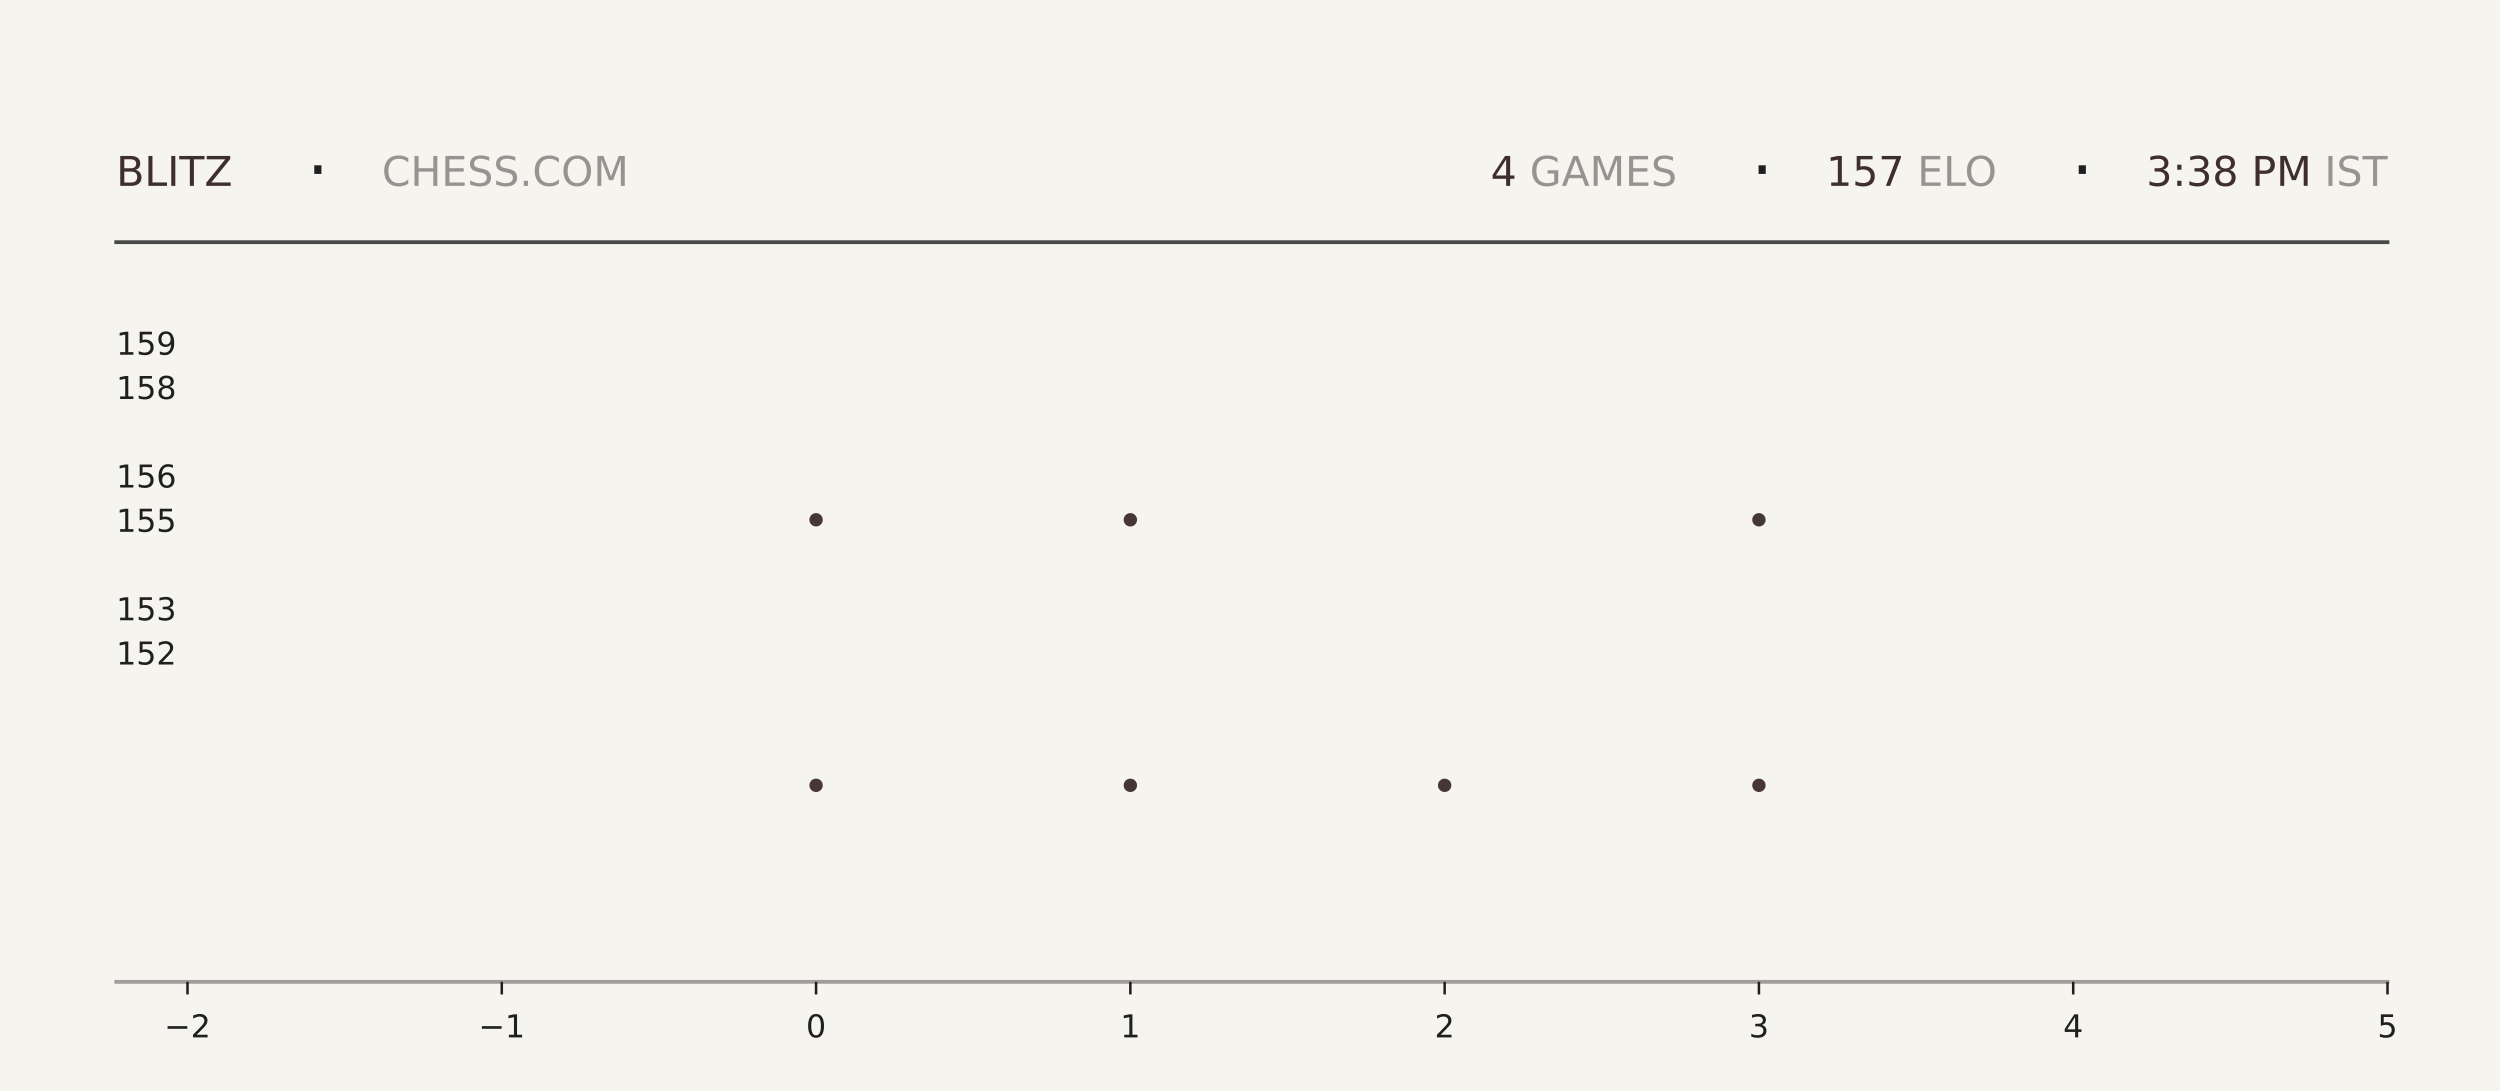
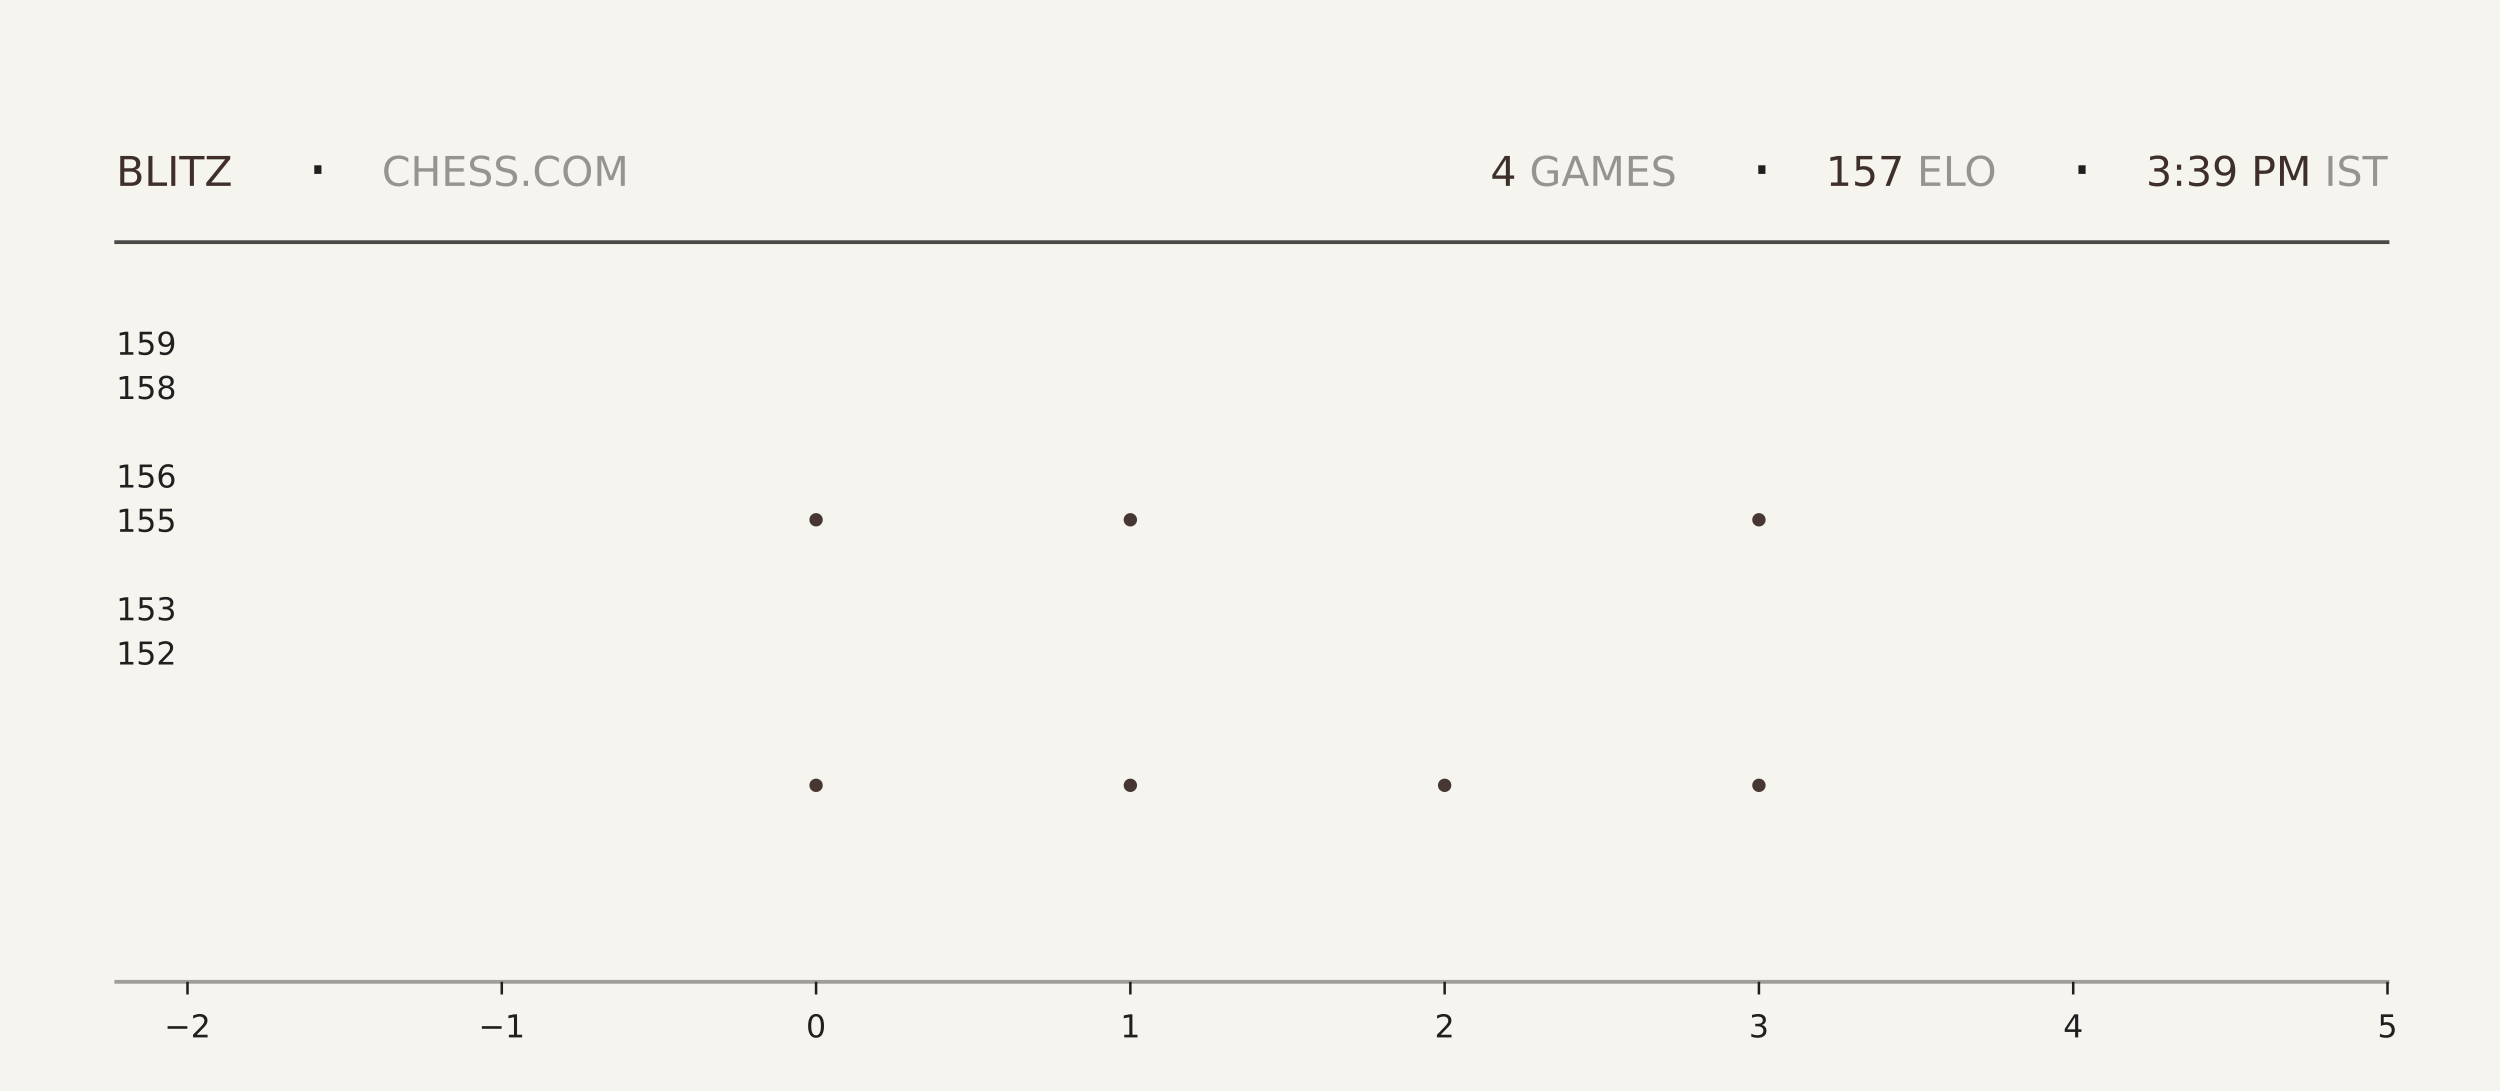
<svg xmlns="http://www.w3.org/2000/svg" xmlns:xlink="http://www.w3.org/1999/xlink" width="792pt" height="345.6pt" viewBox="0 0 792 345.6" version="1.1">
  <defs>
    <style type="text/css">*{stroke-linejoin: round; stroke-linecap: butt}</style>
  </defs>
  <g id="figure_1">
    <g id="patch_1">
      <path d="M 0 345.6  L 792 345.6  L 792 0  L 0 0  z " style="fill: #f6f4ef" />
    </g>
    <g id="axes_1">
      <g id="patch_2">
        <path d="M 59.4 311.04  L 756.36 311.04  L 756.36 103.68  L 59.4 103.68  z " style="fill: #f6f4ef" />
      </g>
      <g id="PathCollection_1">
        <defs>
-           <path id="m7d587a1d3e" d="M 0 2.121  C 0.563 2.121 1.102 1.898 1.5 1.5  C 1.898 1.102 2.121 0.563 2.121 0  C 2.121 -0.563 1.898 -1.102 1.5 -1.5  C 1.102 -1.898 0.563 -2.121 0 -2.121  C -0.563 -2.121 -1.102 -1.898 -1.5 -1.5  C -1.898 -1.102 -2.121 -0.563 -2.121 0  C -2.121 0.563 -1.898 1.102 -1.5 1.5  C -1.102 1.898 -0.563 2.121 0 2.121  z " />
-         </defs>
-         <g clip-path="url(#p1e9bd01dfe)">
-           <use xlink:href="#m7d587a1d3e" x="258.531" y="248.79" style="fill: #3e2f2a; fill-opacity: 0.95" />
-           <use xlink:href="#m7d587a1d3e" x="258.531" y="164.668" style="fill: #3e2f2a; fill-opacity: 0.95" />
+           <path id="m73bf22a20a" d="M 0 2.121  C 0.563 2.121 1.102 1.898 1.5 1.5  C 1.898 1.102 2.121 0.563 2.121 0  C 2.121 -0.563 1.898 -1.102 1.5 -1.5  C 1.102 -1.898 0.563 -2.121 0 -2.121  C -0.563 -2.121 -1.102 -1.898 -1.5 -1.5  C -1.898 -1.102 -2.121 -0.563 -2.121 0  C -2.121 0.563 -1.898 1.102 -1.5 1.5  C -1.102 1.898 -0.563 2.121 0 2.121  z " />
+         </defs>
+         <g clip-path="url(#pcc2eeef831)">
+           <use xlink:href="#m73bf22a20a" x="258.531" y="248.79" style="fill: #3e2f2a; fill-opacity: 0.95" />
+           <use xlink:href="#m73bf22a20a" x="258.531" y="164.668" style="fill: #3e2f2a; fill-opacity: 0.95" />
        </g>
      </g>
      <g id="PathCollection_2">
-         <g clip-path="url(#p1e9bd01dfe)">
-           <use xlink:href="#m7d587a1d3e" x="358.097" y="248.79" style="fill: #3e2f2a; fill-opacity: 0.95" />
-           <use xlink:href="#m7d587a1d3e" x="358.097" y="164.668" style="fill: #3e2f2a; fill-opacity: 0.95" />
-           <use xlink:href="#m7d587a1d3e" x="358.097" y="80.547" style="fill: #3e2f2a; fill-opacity: 0.95" />
+         <g clip-path="url(#pcc2eeef831)">
+           <use xlink:href="#m73bf22a20a" x="358.097" y="248.79" style="fill: #3e2f2a; fill-opacity: 0.95" />
+           <use xlink:href="#m73bf22a20a" x="358.097" y="164.668" style="fill: #3e2f2a; fill-opacity: 0.95" />
+           <use xlink:href="#m73bf22a20a" x="358.097" y="80.547" style="fill: #3e2f2a; fill-opacity: 0.95" />
        </g>
      </g>
      <g id="PathCollection_3">
-         <g clip-path="url(#p1e9bd01dfe)">
-           <use xlink:href="#m7d587a1d3e" x="457.663" y="248.79" style="fill: #3e2f2a; fill-opacity: 0.95" />
+         <g clip-path="url(#pcc2eeef831)">
+           <use xlink:href="#m73bf22a20a" x="457.663" y="248.79" style="fill: #3e2f2a; fill-opacity: 0.95" />
        </g>
      </g>
      <g id="PathCollection_4">
-         <g clip-path="url(#p1e9bd01dfe)">
-           <use xlink:href="#m7d587a1d3e" x="557.229" y="248.79" style="fill: #3e2f2a; fill-opacity: 0.95" />
-           <use xlink:href="#m7d587a1d3e" x="557.229" y="164.668" style="fill: #3e2f2a; fill-opacity: 0.95" />
-           <use xlink:href="#m7d587a1d3e" x="557.229" y="80.547" style="fill: #3e2f2a; fill-opacity: 0.95" />
+         <g clip-path="url(#pcc2eeef831)">
+           <use xlink:href="#m73bf22a20a" x="557.229" y="248.79" style="fill: #3e2f2a; fill-opacity: 0.95" />
+           <use xlink:href="#m73bf22a20a" x="557.229" y="164.668" style="fill: #3e2f2a; fill-opacity: 0.95" />
+           <use xlink:href="#m73bf22a20a" x="557.229" y="80.547" style="fill: #3e2f2a; fill-opacity: 0.95" />
        </g>
      </g>
      <g id="matplotlib.axis_1">
        <g id="xtick_1">
          <g id="line2d_1">
            <defs>
-               <path id="m1fd600100c" d="M 0 0  L 0 4  " style="stroke: #1f1f1f; stroke-width: 0.8" />
+               <path id="m52a943ad0c" d="M 0 0  L 0 4  " style="stroke: #1f1f1f; stroke-width: 0.8" />
            </defs>
            <g>
-               <use xlink:href="#m1fd600100c" x="59.4" y="311.04" style="fill: #1f1f1f; stroke: #1f1f1f; stroke-width: 0.8" />
+               <use xlink:href="#m52a943ad0c" x="59.4" y="311.04" style="fill: #1f1f1f; stroke: #1f1f1f; stroke-width: 0.8" />
            </g>
          </g>
          <g id="text_1">
            <g style="fill: #1f1f1f" transform="translate(52.02891 328.6384) scale(0.1 -0.1)">
              <defs>
                <path id="DejaVuSans-2212" d="M 678 2272  L 4684 2272  L 4684 1741  L 678 1741  L 678 2272  z " transform="scale(0.015625)" />
                <path id="DejaVuSans-32" d="M 1228 531  L 3431 531  L 3431 0  L 469 0  L 469 531  Q 828 903 1448 1529  Q 2069 2156 2228 2338  Q 2531 2678 2651 2914  Q 2772 3150 2772 3378  Q 2772 3750 2511 3984  Q 2250 4219 1831 4219  Q 1534 4219 1204 4116  Q 875 4013 500 3803  L 500 4441  Q 881 4594 1212 4672  Q 1544 4750 1819 4750  Q 2544 4750 2975 4387  Q 3406 4025 3406 3419  Q 3406 3131 3298 2873  Q 3191 2616 2906 2266  Q 2828 2175 2409 1742  Q 1991 1309 1228 531  z " transform="scale(0.015625)" />
              </defs>
              <use xlink:href="#DejaVuSans-2212" />
              <use xlink:href="#DejaVuSans-32" transform="translate(83.78906 0)" />
            </g>
          </g>
        </g>
        <g id="xtick_2">
          <g id="line2d_2">
            <g>
-               <use xlink:href="#m1fd600100c" x="158.966" y="311.04" style="fill: #1f1f1f; stroke: #1f1f1f; stroke-width: 0.8" />
+               <use xlink:href="#m52a943ad0c" x="158.966" y="311.04" style="fill: #1f1f1f; stroke: #1f1f1f; stroke-width: 0.8" />
            </g>
          </g>
          <g id="text_2">
            <g style="fill: #1f1f1f" transform="translate(151.5946 328.6384) scale(0.1 -0.1)">
              <defs>
                <path id="DejaVuSans-31" d="M 794 531  L 1825 531  L 1825 4091  L 703 3866  L 703 4441  L 1819 4666  L 2450 4666  L 2450 531  L 3481 531  L 3481 0  L 794 0  L 794 531  z " transform="scale(0.015625)" />
              </defs>
              <use xlink:href="#DejaVuSans-2212" />
              <use xlink:href="#DejaVuSans-31" transform="translate(83.78906 0)" />
            </g>
          </g>
        </g>
        <g id="xtick_3">
          <g id="line2d_3">
            <g>
-               <use xlink:href="#m1fd600100c" x="258.531" y="311.04" style="fill: #1f1f1f; stroke: #1f1f1f; stroke-width: 0.8" />
+               <use xlink:href="#m52a943ad0c" x="258.531" y="311.04" style="fill: #1f1f1f; stroke: #1f1f1f; stroke-width: 0.8" />
            </g>
          </g>
          <g id="text_3">
            <g style="fill: #1f1f1f" transform="translate(255.3502 328.6384) scale(0.1 -0.1)">
              <defs>
                <path id="DejaVuSans-30" d="M 2034 4250  Q 1547 4250 1301 3770  Q 1056 3291 1056 2328  Q 1056 1369 1301 889  Q 1547 409 2034 409  Q 2525 409 2770 889  Q 3016 1369 3016 2328  Q 3016 3291 2770 3770  Q 2525 4250 2034 4250  z M 2034 4750  Q 2819 4750 3233 4129  Q 3647 3509 3647 2328  Q 3647 1150 3233 529  Q 2819 -91 2034 -91  Q 1250 -91 836 529  Q 422 1150 422 2328  Q 422 3509 836 4129  Q 1250 4750 2034 4750  z " transform="scale(0.015625)" />
              </defs>
              <use xlink:href="#DejaVuSans-30" />
            </g>
          </g>
        </g>
        <g id="xtick_4">
          <g id="line2d_4">
            <g>
-               <use xlink:href="#m1fd600100c" x="358.097" y="311.04" style="fill: #1f1f1f; stroke: #1f1f1f; stroke-width: 0.8" />
+               <use xlink:href="#m52a943ad0c" x="358.097" y="311.04" style="fill: #1f1f1f; stroke: #1f1f1f; stroke-width: 0.8" />
            </g>
          </g>
          <g id="text_4">
            <g style="fill: #1f1f1f" transform="translate(354.9159 328.6384) scale(0.1 -0.1)">
              <use xlink:href="#DejaVuSans-31" />
            </g>
          </g>
        </g>
        <g id="xtick_5">
          <g id="line2d_5">
            <g>
-               <use xlink:href="#m1fd600100c" x="457.663" y="311.04" style="fill: #1f1f1f; stroke: #1f1f1f; stroke-width: 0.8" />
+               <use xlink:href="#m52a943ad0c" x="457.663" y="311.04" style="fill: #1f1f1f; stroke: #1f1f1f; stroke-width: 0.8" />
            </g>
          </g>
          <g id="text_5">
            <g style="fill: #1f1f1f" transform="translate(454.4816 328.6384) scale(0.1 -0.1)">
              <use xlink:href="#DejaVuSans-32" />
            </g>
          </g>
        </g>
        <g id="xtick_6">
          <g id="line2d_6">
            <g>
-               <use xlink:href="#m1fd600100c" x="557.229" y="311.04" style="fill: #1f1f1f; stroke: #1f1f1f; stroke-width: 0.8" />
+               <use xlink:href="#m52a943ad0c" x="557.229" y="311.04" style="fill: #1f1f1f; stroke: #1f1f1f; stroke-width: 0.8" />
            </g>
          </g>
          <g id="text_6">
            <g style="fill: #1f1f1f" transform="translate(554.0473 328.6384) scale(0.1 -0.1)">
              <defs>
                <path id="DejaVuSans-33" d="M 2597 2516  Q 3050 2419 3304 2112  Q 3559 1806 3559 1356  Q 3559 666 3084 287  Q 2609 -91 1734 -91  Q 1441 -91 1130 -33  Q 819 25 488 141  L 488 750  Q 750 597 1062 519  Q 1375 441 1716 441  Q 2309 441 2620 675  Q 2931 909 2931 1356  Q 2931 1769 2642 2001  Q 2353 2234 1838 2234  L 1294 2234  L 1294 2753  L 1863 2753  Q 2328 2753 2575 2939  Q 2822 3125 2822 3475  Q 2822 3834 2567 4026  Q 2313 4219 1838 4219  Q 1578 4219 1281 4162  Q 984 4106 628 3988  L 628 4550  Q 988 4650 1302 4700  Q 1616 4750 1894 4750  Q 2613 4750 3031 4423  Q 3450 4097 3450 3541  Q 3450 3153 3228 2886  Q 3006 2619 2597 2516  z " transform="scale(0.015625)" />
              </defs>
              <use xlink:href="#DejaVuSans-33" />
            </g>
          </g>
        </g>
        <g id="xtick_7">
          <g id="line2d_7">
            <g>
-               <use xlink:href="#m1fd600100c" x="656.794" y="311.04" style="fill: #1f1f1f; stroke: #1f1f1f; stroke-width: 0.8" />
+               <use xlink:href="#m52a943ad0c" x="656.794" y="311.04" style="fill: #1f1f1f; stroke: #1f1f1f; stroke-width: 0.8" />
            </g>
          </g>
          <g id="text_7">
            <g style="fill: #1f1f1f" transform="translate(653.613 328.6384) scale(0.1 -0.1)">
              <defs>
                <path id="DejaVuSans-34" d="M 2419 4116  L 825 1625  L 2419 1625  L 2419 4116  z M 2253 4666  L 3047 4666  L 3047 1625  L 3713 1625  L 3713 1100  L 3047 1100  L 3047 0  L 2419 0  L 2419 1100  L 313 1100  L 313 1709  L 2253 4666  z " transform="scale(0.015625)" />
              </defs>
              <use xlink:href="#DejaVuSans-34" />
            </g>
          </g>
        </g>
        <g id="xtick_8">
          <g id="line2d_8">
            <g>
-               <use xlink:href="#m1fd600100c" x="756.36" y="311.04" style="fill: #1f1f1f; stroke: #1f1f1f; stroke-width: 0.8" />
+               <use xlink:href="#m52a943ad0c" x="756.36" y="311.04" style="fill: #1f1f1f; stroke: #1f1f1f; stroke-width: 0.8" />
            </g>
          </g>
          <g id="text_8">
            <g style="fill: #1f1f1f" transform="translate(753.1788 328.6384) scale(0.1 -0.1)">
              <defs>
                <path id="DejaVuSans-35" d="M 691 4666  L 3169 4666  L 3169 4134  L 1269 4134  L 1269 2991  Q 1406 3038 1543 3061  Q 1681 3084 1819 3084  Q 2600 3084 3056 2656  Q 3513 2228 3513 1497  Q 3513 744 3044 326  Q 2575 -91 1722 -91  Q 1428 -91 1123 -41  Q 819 9 494 109  L 494 744  Q 775 591 1075 516  Q 1375 441 1709 441  Q 2250 441 2565 725  Q 2881 1009 2881 1497  Q 2881 1984 2565 2268  Q 2250 2553 1709 2553  Q 1456 2553 1204 2497  Q 953 2441 691 2322  L 691 4666  z " transform="scale(0.015625)" />
              </defs>
              <use xlink:href="#DejaVuSans-35" />
            </g>
          </g>
        </g>
      </g>
      <g id="matplotlib.axis_2">
        <g id="ytick_1">
          <g id="line2d_9" />
          <g id="text_9">
            <g style="fill: #1f1f1f" transform="translate(36.8125 210.5283) scale(0.1 -0.1)">
              <use xlink:href="#DejaVuSans-31" />
              <use xlink:href="#DejaVuSans-35" transform="translate(63.62305 0)" />
              <use xlink:href="#DejaVuSans-32" transform="translate(127.2461 0)" />
            </g>
          </g>
        </g>
        <g id="ytick_2">
          <g id="line2d_10" />
          <g id="text_10">
            <g style="fill: #1f1f1f" transform="translate(36.8125 196.508) scale(0.1 -0.1)">
              <use xlink:href="#DejaVuSans-31" />
              <use xlink:href="#DejaVuSans-35" transform="translate(63.62305 0)" />
              <use xlink:href="#DejaVuSans-33" transform="translate(127.2461 0)" />
            </g>
          </g>
        </g>
        <g id="ytick_3">
          <g id="line2d_11" />
          <g id="text_11">
            <g style="fill: #1f1f1f" transform="translate(36.8125 168.4675) scale(0.1 -0.1)">
              <use xlink:href="#DejaVuSans-31" />
              <use xlink:href="#DejaVuSans-35" transform="translate(63.62305 0)" />
              <use xlink:href="#DejaVuSans-35" transform="translate(127.2461 0)" />
            </g>
          </g>
        </g>
        <g id="ytick_4">
          <g id="line2d_12" />
          <g id="text_12">
            <g style="fill: #1f1f1f" transform="translate(36.8125 154.4472) scale(0.1 -0.1)">
              <defs>
                <path id="DejaVuSans-36" d="M 2113 2584  Q 1688 2584 1439 2293  Q 1191 2003 1191 1497  Q 1191 994 1439 701  Q 1688 409 2113 409  Q 2538 409 2786 701  Q 3034 994 3034 1497  Q 3034 2003 2786 2293  Q 2538 2584 2113 2584  z M 3366 4563  L 3366 3988  Q 3128 4100 2886 4159  Q 2644 4219 2406 4219  Q 1781 4219 1451 3797  Q 1122 3375 1075 2522  Q 1259 2794 1537 2939  Q 1816 3084 2150 3084  Q 2853 3084 3261 2657  Q 3669 2231 3669 1497  Q 3669 778 3244 343  Q 2819 -91 2113 -91  Q 1303 -91 875 529  Q 447 1150 447 2328  Q 447 3434 972 4092  Q 1497 4750 2381 4750  Q 2619 4750 2861 4703  Q 3103 4656 3366 4563  z " transform="scale(0.015625)" />
              </defs>
              <use xlink:href="#DejaVuSans-31" />
              <use xlink:href="#DejaVuSans-35" transform="translate(63.62305 0)" />
              <use xlink:href="#DejaVuSans-36" transform="translate(127.2461 0)" />
            </g>
          </g>
        </g>
        <g id="ytick_5">
          <g id="line2d_13" />
          <g id="text_13">
            <g style="fill: #1f1f1f" transform="translate(36.8125 126.4066) scale(0.1 -0.1)">
              <defs>
                <path id="DejaVuSans-38" d="M 2034 2216  Q 1584 2216 1326 1975  Q 1069 1734 1069 1313  Q 1069 891 1326 650  Q 1584 409 2034 409  Q 2484 409 2743 651  Q 3003 894 3003 1313  Q 3003 1734 2745 1975  Q 2488 2216 2034 2216  z M 1403 2484  Q 997 2584 770 2862  Q 544 3141 544 3541  Q 544 4100 942 4425  Q 1341 4750 2034 4750  Q 2731 4750 3128 4425  Q 3525 4100 3525 3541  Q 3525 3141 3298 2862  Q 3072 2584 2669 2484  Q 3125 2378 3379 2068  Q 3634 1759 3634 1313  Q 3634 634 3220 271  Q 2806 -91 2034 -91  Q 1263 -91 848 271  Q 434 634 434 1313  Q 434 1759 690 2068  Q 947 2378 1403 2484  z M 1172 3481  Q 1172 3119 1398 2916  Q 1625 2713 2034 2713  Q 2441 2713 2670 2916  Q 2900 3119 2900 3481  Q 2900 3844 2670 4047  Q 2441 4250 2034 4250  Q 1625 4250 1398 4047  Q 1172 3844 1172 3481  z " transform="scale(0.015625)" />
              </defs>
              <use xlink:href="#DejaVuSans-31" />
              <use xlink:href="#DejaVuSans-35" transform="translate(63.62305 0)" />
              <use xlink:href="#DejaVuSans-38" transform="translate(127.2461 0)" />
            </g>
          </g>
        </g>
        <g id="ytick_6">
          <g id="line2d_14" />
          <g id="text_14">
            <g style="fill: #1f1f1f" transform="translate(36.8125 112.3863) scale(0.1 -0.1)">
              <defs>
                <path id="DejaVuSans-39" d="M 703 97  L 703 672  Q 941 559 1184 500  Q 1428 441 1663 441  Q 2288 441 2617 861  Q 2947 1281 2994 2138  Q 2813 1869 2534 1725  Q 2256 1581 1919 1581  Q 1219 1581 811 2004  Q 403 2428 403 3163  Q 403 3881 828 4315  Q 1253 4750 1959 4750  Q 2769 4750 3195 4129  Q 3622 3509 3622 2328  Q 3622 1225 3098 567  Q 2575 -91 1691 -91  Q 1453 -91 1209 -44  Q 966 3 703 97  z M 1959 2075  Q 2384 2075 2632 2365  Q 2881 2656 2881 3163  Q 2881 3666 2632 3958  Q 2384 4250 1959 4250  Q 1534 4250 1286 3958  Q 1038 3666 1038 3163  Q 1038 2656 1286 2365  Q 1534 2075 1959 2075  z " transform="scale(0.015625)" />
              </defs>
              <use xlink:href="#DejaVuSans-31" />
              <use xlink:href="#DejaVuSans-35" transform="translate(63.62305 0)" />
              <use xlink:href="#DejaVuSans-39" transform="translate(127.2461 0)" />
            </g>
          </g>
        </g>
      </g>
    </g>
    <g id="line2d_15">
      <path d="M 36.82 76.723  L 756.36 76.723  " style="fill: none; stroke: #1f1f1f; stroke-opacity: 0.8; stroke-width: 1.2; stroke-linecap: square" />
    </g>
    <g id="line2d_16">
      <path d="M 36.82 311.04  L 756.36 311.04  " style="fill: none; stroke: #1f1f1f; stroke-opacity: 0.4; stroke-width: 1.2; stroke-linecap: square" />
    </g>
    <g id="text_15">
      <g style="fill: #3e2f2a" transform="translate(36.82 58.88319) scale(0.13 -0.13)">
        <defs>
          <path id="DejaVuSans-42" d="M 1259 2228  L 1259 519  L 2272 519  Q 2781 519 3026 730  Q 3272 941 3272 1375  Q 3272 1813 3026 2020  Q 2781 2228 2272 2228  L 1259 2228  z M 1259 4147  L 1259 2741  L 2194 2741  Q 2656 2741 2882 2914  Q 3109 3088 3109 3444  Q 3109 3797 2882 3972  Q 2656 4147 2194 4147  L 1259 4147  z M 628 4666  L 2241 4666  Q 2963 4666 3353 4366  Q 3744 4066 3744 3513  Q 3744 3084 3544 2831  Q 3344 2578 2956 2516  Q 3422 2416 3680 2098  Q 3938 1781 3938 1306  Q 3938 681 3513 340  Q 3088 0 2303 0  L 628 0  L 628 4666  z " transform="scale(0.015625)" />
          <path id="DejaVuSans-4c" d="M 628 4666  L 1259 4666  L 1259 531  L 3531 531  L 3531 0  L 628 0  L 628 4666  z " transform="scale(0.015625)" />
          <path id="DejaVuSans-49" d="M 628 4666  L 1259 4666  L 1259 0  L 628 0  L 628 4666  z " transform="scale(0.015625)" />
          <path id="DejaVuSans-54" d="M -19 4666  L 3928 4666  L 3928 4134  L 2272 4134  L 2272 0  L 1638 0  L 1638 4134  L -19 4134  L -19 4666  z " transform="scale(0.015625)" />
          <path id="DejaVuSans-5a" d="M 359 4666  L 4025 4666  L 4025 4184  L 1075 531  L 4097 531  L 4097 0  L 288 0  L 288 481  L 3238 4134  L 359 4134  L 359 4666  z " transform="scale(0.015625)" />
        </defs>
        <use xlink:href="#DejaVuSans-42" />
        <use xlink:href="#DejaVuSans-4c" transform="translate(68.60352 0)" />
        <use xlink:href="#DejaVuSans-49" transform="translate(124.3164 0)" />
        <use xlink:href="#DejaVuSans-54" transform="translate(153.8086 0)" />
        <use xlink:href="#DejaVuSans-5a" transform="translate(214.8926 0)" />
      </g>
    </g>
    <g id="text_16">
      <g style="fill: #1f1f1f" transform="translate(97.21 61.36662) scale(0.22 -0.22)">
        <defs>
          <path id="DejaVuSans-b7" d="M 684 2619  L 1344 2619  L 1344 1825  L 684 1825  L 684 2619  z " transform="scale(0.015625)" />
        </defs>
        <use xlink:href="#DejaVuSans-b7" />
      </g>
    </g>
    <g id="text_17">
      <g style="fill: #1f1f1f; opacity: 0.45" transform="translate(120.97 58.88319) scale(0.13 -0.13)">
        <defs>
          <path id="DejaVuSans-43" d="M 4122 4306  L 4122 3641  Q 3803 3938 3442 4084  Q 3081 4231 2675 4231  Q 1875 4231 1450 3742  Q 1025 3253 1025 2328  Q 1025 1406 1450 917  Q 1875 428 2675 428  Q 3081 428 3442 575  Q 3803 722 4122 1019  L 4122 359  Q 3791 134 3420 21  Q 3050 -91 2638 -91  Q 1578 -91 968 557  Q 359 1206 359 2328  Q 359 3453 968 4101  Q 1578 4750 2638 4750  Q 3056 4750 3426 4639  Q 3797 4528 4122 4306  z " transform="scale(0.015625)" />
          <path id="DejaVuSans-48" d="M 628 4666  L 1259 4666  L 1259 2753  L 3553 2753  L 3553 4666  L 4184 4666  L 4184 0  L 3553 0  L 3553 2222  L 1259 2222  L 1259 0  L 628 0  L 628 4666  z " transform="scale(0.015625)" />
          <path id="DejaVuSans-45" d="M 628 4666  L 3578 4666  L 3578 4134  L 1259 4134  L 1259 2753  L 3481 2753  L 3481 2222  L 1259 2222  L 1259 531  L 3634 531  L 3634 0  L 628 0  L 628 4666  z " transform="scale(0.015625)" />
          <path id="DejaVuSans-53" d="M 3425 4513  L 3425 3897  Q 3066 4069 2747 4153  Q 2428 4238 2131 4238  Q 1616 4238 1336 4038  Q 1056 3838 1056 3469  Q 1056 3159 1242 3001  Q 1428 2844 1947 2747  L 2328 2669  Q 3034 2534 3370 2195  Q 3706 1856 3706 1288  Q 3706 609 3251 259  Q 2797 -91 1919 -91  Q 1588 -91 1214 -16  Q 841 59 441 206  L 441 856  Q 825 641 1194 531  Q 1563 422 1919 422  Q 2459 422 2753 634  Q 3047 847 3047 1241  Q 3047 1584 2836 1778  Q 2625 1972 2144 2069  L 1759 2144  Q 1053 2284 737 2584  Q 422 2884 422 3419  Q 422 4038 858 4394  Q 1294 4750 2059 4750  Q 2388 4750 2728 4690  Q 3069 4631 3425 4513  z " transform="scale(0.015625)" />
          <path id="DejaVuSans-2e" d="M 684 794  L 1344 794  L 1344 0  L 684 0  L 684 794  z " transform="scale(0.015625)" />
          <path id="DejaVuSans-4f" d="M 2522 4238  Q 1834 4238 1429 3725  Q 1025 3213 1025 2328  Q 1025 1447 1429 934  Q 1834 422 2522 422  Q 3209 422 3611 934  Q 4013 1447 4013 2328  Q 4013 3213 3611 3725  Q 3209 4238 2522 4238  z M 2522 4750  Q 3503 4750 4090 4092  Q 4678 3434 4678 2328  Q 4678 1225 4090 567  Q 3503 -91 2522 -91  Q 1538 -91 948 565  Q 359 1222 359 2328  Q 359 3434 948 4092  Q 1538 4750 2522 4750  z " transform="scale(0.015625)" />
          <path id="DejaVuSans-4d" d="M 628 4666  L 1569 4666  L 2759 1491  L 3956 4666  L 4897 4666  L 4897 0  L 4281 0  L 4281 4097  L 3078 897  L 2444 897  L 1241 4097  L 1241 0  L 628 0  L 628 4666  z " transform="scale(0.015625)" />
        </defs>
        <use xlink:href="#DejaVuSans-43" />
        <use xlink:href="#DejaVuSans-48" transform="translate(69.82422 0)" />
        <use xlink:href="#DejaVuSans-45" transform="translate(145.0195 0)" />
        <use xlink:href="#DejaVuSans-53" transform="translate(208.2031 0)" />
        <use xlink:href="#DejaVuSans-53" transform="translate(271.6797 0)" />
        <use xlink:href="#DejaVuSans-2e" transform="translate(335.1562 0)" />
        <use xlink:href="#DejaVuSans-43" transform="translate(366.9434 0)" />
        <use xlink:href="#DejaVuSans-4f" transform="translate(436.7676 0)" />
        <use xlink:href="#DejaVuSans-4d" transform="translate(515.4785 0)" />
      </g>
    </g>
    <g id="text_18">
-       <g style="fill: #3e2f2a" transform="translate(472.23 58.88319) scale(0.13 -0.13)">
+       <g style="fill: #3e2f2a" transform="translate(472.14 58.88319) scale(0.13 -0.13)">
        <use xlink:href="#DejaVuSans-34" />
      </g>
    </g>
    <g id="text_19">
-       <g style="fill: #1f1f1f; opacity: 0.45" transform="translate(480.51 58.88319) scale(0.13 -0.13)">
+       <g style="fill: #1f1f1f; opacity: 0.45" transform="translate(480.42 58.88319) scale(0.13 -0.13)">
        <defs>
          <path id="DejaVuSans-20" transform="scale(0.015625)" />
          <path id="DejaVuSans-47" d="M 3809 666  L 3809 1919  L 2778 1919  L 2778 2438  L 4434 2438  L 4434 434  Q 4069 175 3628 42  Q 3188 -91 2688 -91  Q 1594 -91 976 548  Q 359 1188 359 2328  Q 359 3472 976 4111  Q 1594 4750 2688 4750  Q 3144 4750 3555 4637  Q 3966 4525 4313 4306  L 4313 3634  Q 3963 3931 3569 4081  Q 3175 4231 2741 4231  Q 1884 4231 1454 3753  Q 1025 3275 1025 2328  Q 1025 1384 1454 906  Q 1884 428 2741 428  Q 3075 428 3337 486  Q 3600 544 3809 666  z " transform="scale(0.015625)" />
          <path id="DejaVuSans-41" d="M 2188 4044  L 1331 1722  L 3047 1722  L 2188 4044  z M 1831 4666  L 2547 4666  L 4325 0  L 3669 0  L 3244 1197  L 1141 1197  L 716 0  L 50 0  L 1831 4666  z " transform="scale(0.015625)" />
        </defs>
        <use xlink:href="#DejaVuSans-20" />
        <use xlink:href="#DejaVuSans-47" transform="translate(31.78711 0)" />
        <use xlink:href="#DejaVuSans-41" transform="translate(109.2773 0)" />
        <use xlink:href="#DejaVuSans-4d" transform="translate(177.6855 0)" />
        <use xlink:href="#DejaVuSans-45" transform="translate(263.9648 0)" />
        <use xlink:href="#DejaVuSans-53" transform="translate(327.1484 0)" />
      </g>
    </g>
    <g id="text_20">
-       <g style="fill: #1f1f1f" transform="translate(554.76 61.36662) scale(0.22 -0.22)">
+       <g style="fill: #1f1f1f" transform="translate(554.67 61.36662) scale(0.22 -0.22)">
        <use xlink:href="#DejaVuSans-b7" />
      </g>
    </g>
    <g id="text_21">
-       <g style="fill: #3e2f2a" transform="translate(578.52 58.88319) scale(0.13 -0.13)">
+       <g style="fill: #3e2f2a" transform="translate(578.43 58.88319) scale(0.13 -0.13)">
        <defs>
          <path id="DejaVuSans-37" d="M 525 4666  L 3525 4666  L 3525 4397  L 1831 0  L 1172 0  L 2766 4134  L 525 4134  L 525 4666  z " transform="scale(0.015625)" />
        </defs>
        <use xlink:href="#DejaVuSans-31" />
        <use xlink:href="#DejaVuSans-35" transform="translate(63.62305 0)" />
        <use xlink:href="#DejaVuSans-37" transform="translate(127.2461 0)" />
      </g>
    </g>
    <g id="text_22">
-       <g style="fill: #1f1f1f; opacity: 0.45" transform="translate(603.27 58.88319) scale(0.13 -0.13)">
+       <g style="fill: #1f1f1f; opacity: 0.45" transform="translate(603.18 58.88319) scale(0.13 -0.13)">
        <use xlink:href="#DejaVuSans-20" />
        <use xlink:href="#DejaVuSans-45" transform="translate(31.78711 0)" />
        <use xlink:href="#DejaVuSans-4c" transform="translate(94.9707 0)" />
        <use xlink:href="#DejaVuSans-4f" transform="translate(147.0586 0)" />
      </g>
    </g>
    <g id="text_23">
-       <g style="fill: #1f1f1f" transform="translate(656.19 61.36662) scale(0.22 -0.22)">
+       <g style="fill: #1f1f1f" transform="translate(656.1 61.36662) scale(0.22 -0.22)">
        <use xlink:href="#DejaVuSans-b7" />
      </g>
    </g>
    <g id="text_24">
-       <g style="fill: #3e2f2a" transform="translate(679.95 58.88319) scale(0.13 -0.13)">
+       <g style="fill: #3e2f2a" transform="translate(679.86 58.88319) scale(0.13 -0.13)">
        <defs>
          <path id="DejaVuSans-3a" d="M 750 794  L 1409 794  L 1409 0  L 750 0  L 750 794  z M 750 3309  L 1409 3309  L 1409 2516  L 750 2516  L 750 3309  z " transform="scale(0.015625)" />
          <path id="DejaVuSans-50" d="M 1259 4147  L 1259 2394  L 2053 2394  Q 2494 2394 2734 2622  Q 2975 2850 2975 3272  Q 2975 3691 2734 3919  Q 2494 4147 2053 4147  L 1259 4147  z M 628 4666  L 2053 4666  Q 2838 4666 3239 4311  Q 3641 3956 3641 3272  Q 3641 2581 3239 2228  Q 2838 1875 2053 1875  L 1259 1875  L 1259 0  L 628 0  L 628 4666  z " transform="scale(0.015625)" />
        </defs>
        <use xlink:href="#DejaVuSans-33" />
        <use xlink:href="#DejaVuSans-3a" transform="translate(63.62305 0)" />
        <use xlink:href="#DejaVuSans-33" transform="translate(97.31445 0)" />
-         <use xlink:href="#DejaVuSans-38" transform="translate(160.9375 0)" />
+         <use xlink:href="#DejaVuSans-39" transform="translate(160.9375 0)" />
        <use xlink:href="#DejaVuSans-20" transform="translate(224.5605 0)" />
        <use xlink:href="#DejaVuSans-50" transform="translate(256.3477 0)" />
        <use xlink:href="#DejaVuSans-4d" transform="translate(316.6504 0)" />
      </g>
    </g>
    <g id="text_25">
      <g style="fill: #1f1f1f; opacity: 0.45" transform="translate(732.24 58.88319) scale(0.13 -0.13)">
        <use xlink:href="#DejaVuSans-20" />
        <use xlink:href="#DejaVuSans-49" transform="translate(31.78711 0)" />
        <use xlink:href="#DejaVuSans-53" transform="translate(61.2793 0)" />
        <use xlink:href="#DejaVuSans-54" transform="translate(124.7559 0)" />
      </g>
    </g>
  </g>
  <defs>
-     <clipPath id="p1e9bd01dfe">
+     <clipPath id="pcc2eeef831">
      <rect x="59.4" y="103.68" width="696.96" height="207.36" />
    </clipPath>
  </defs>
</svg>
